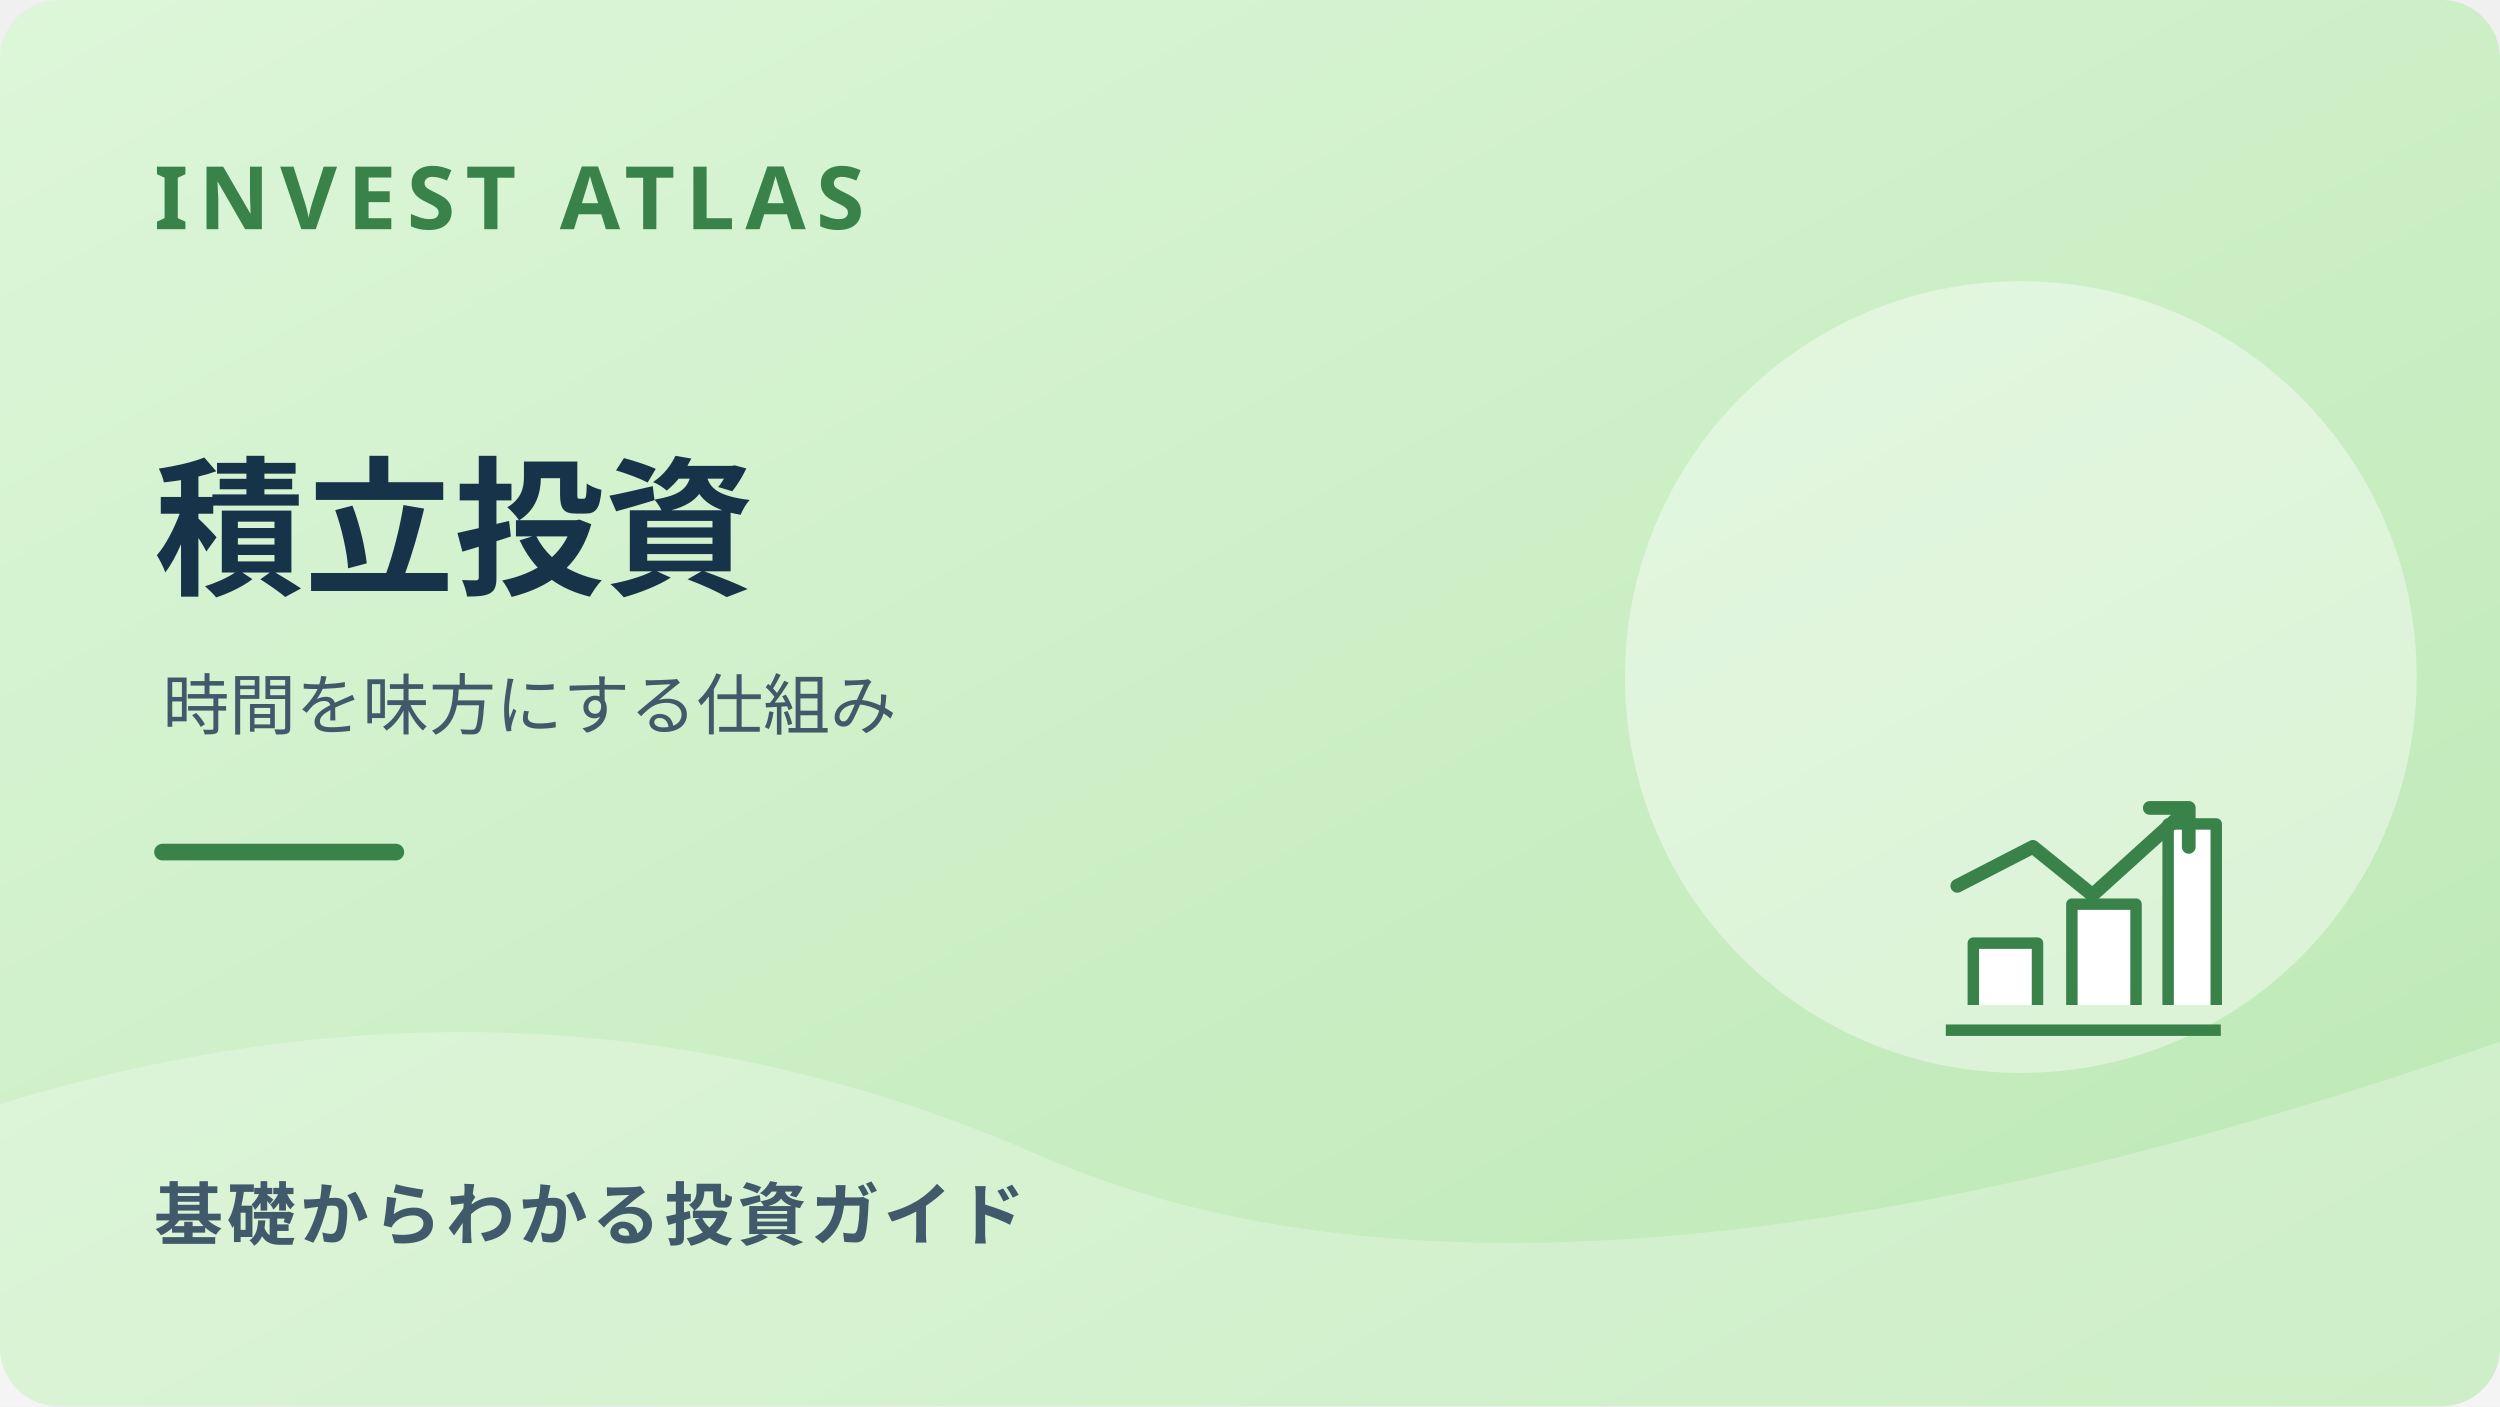
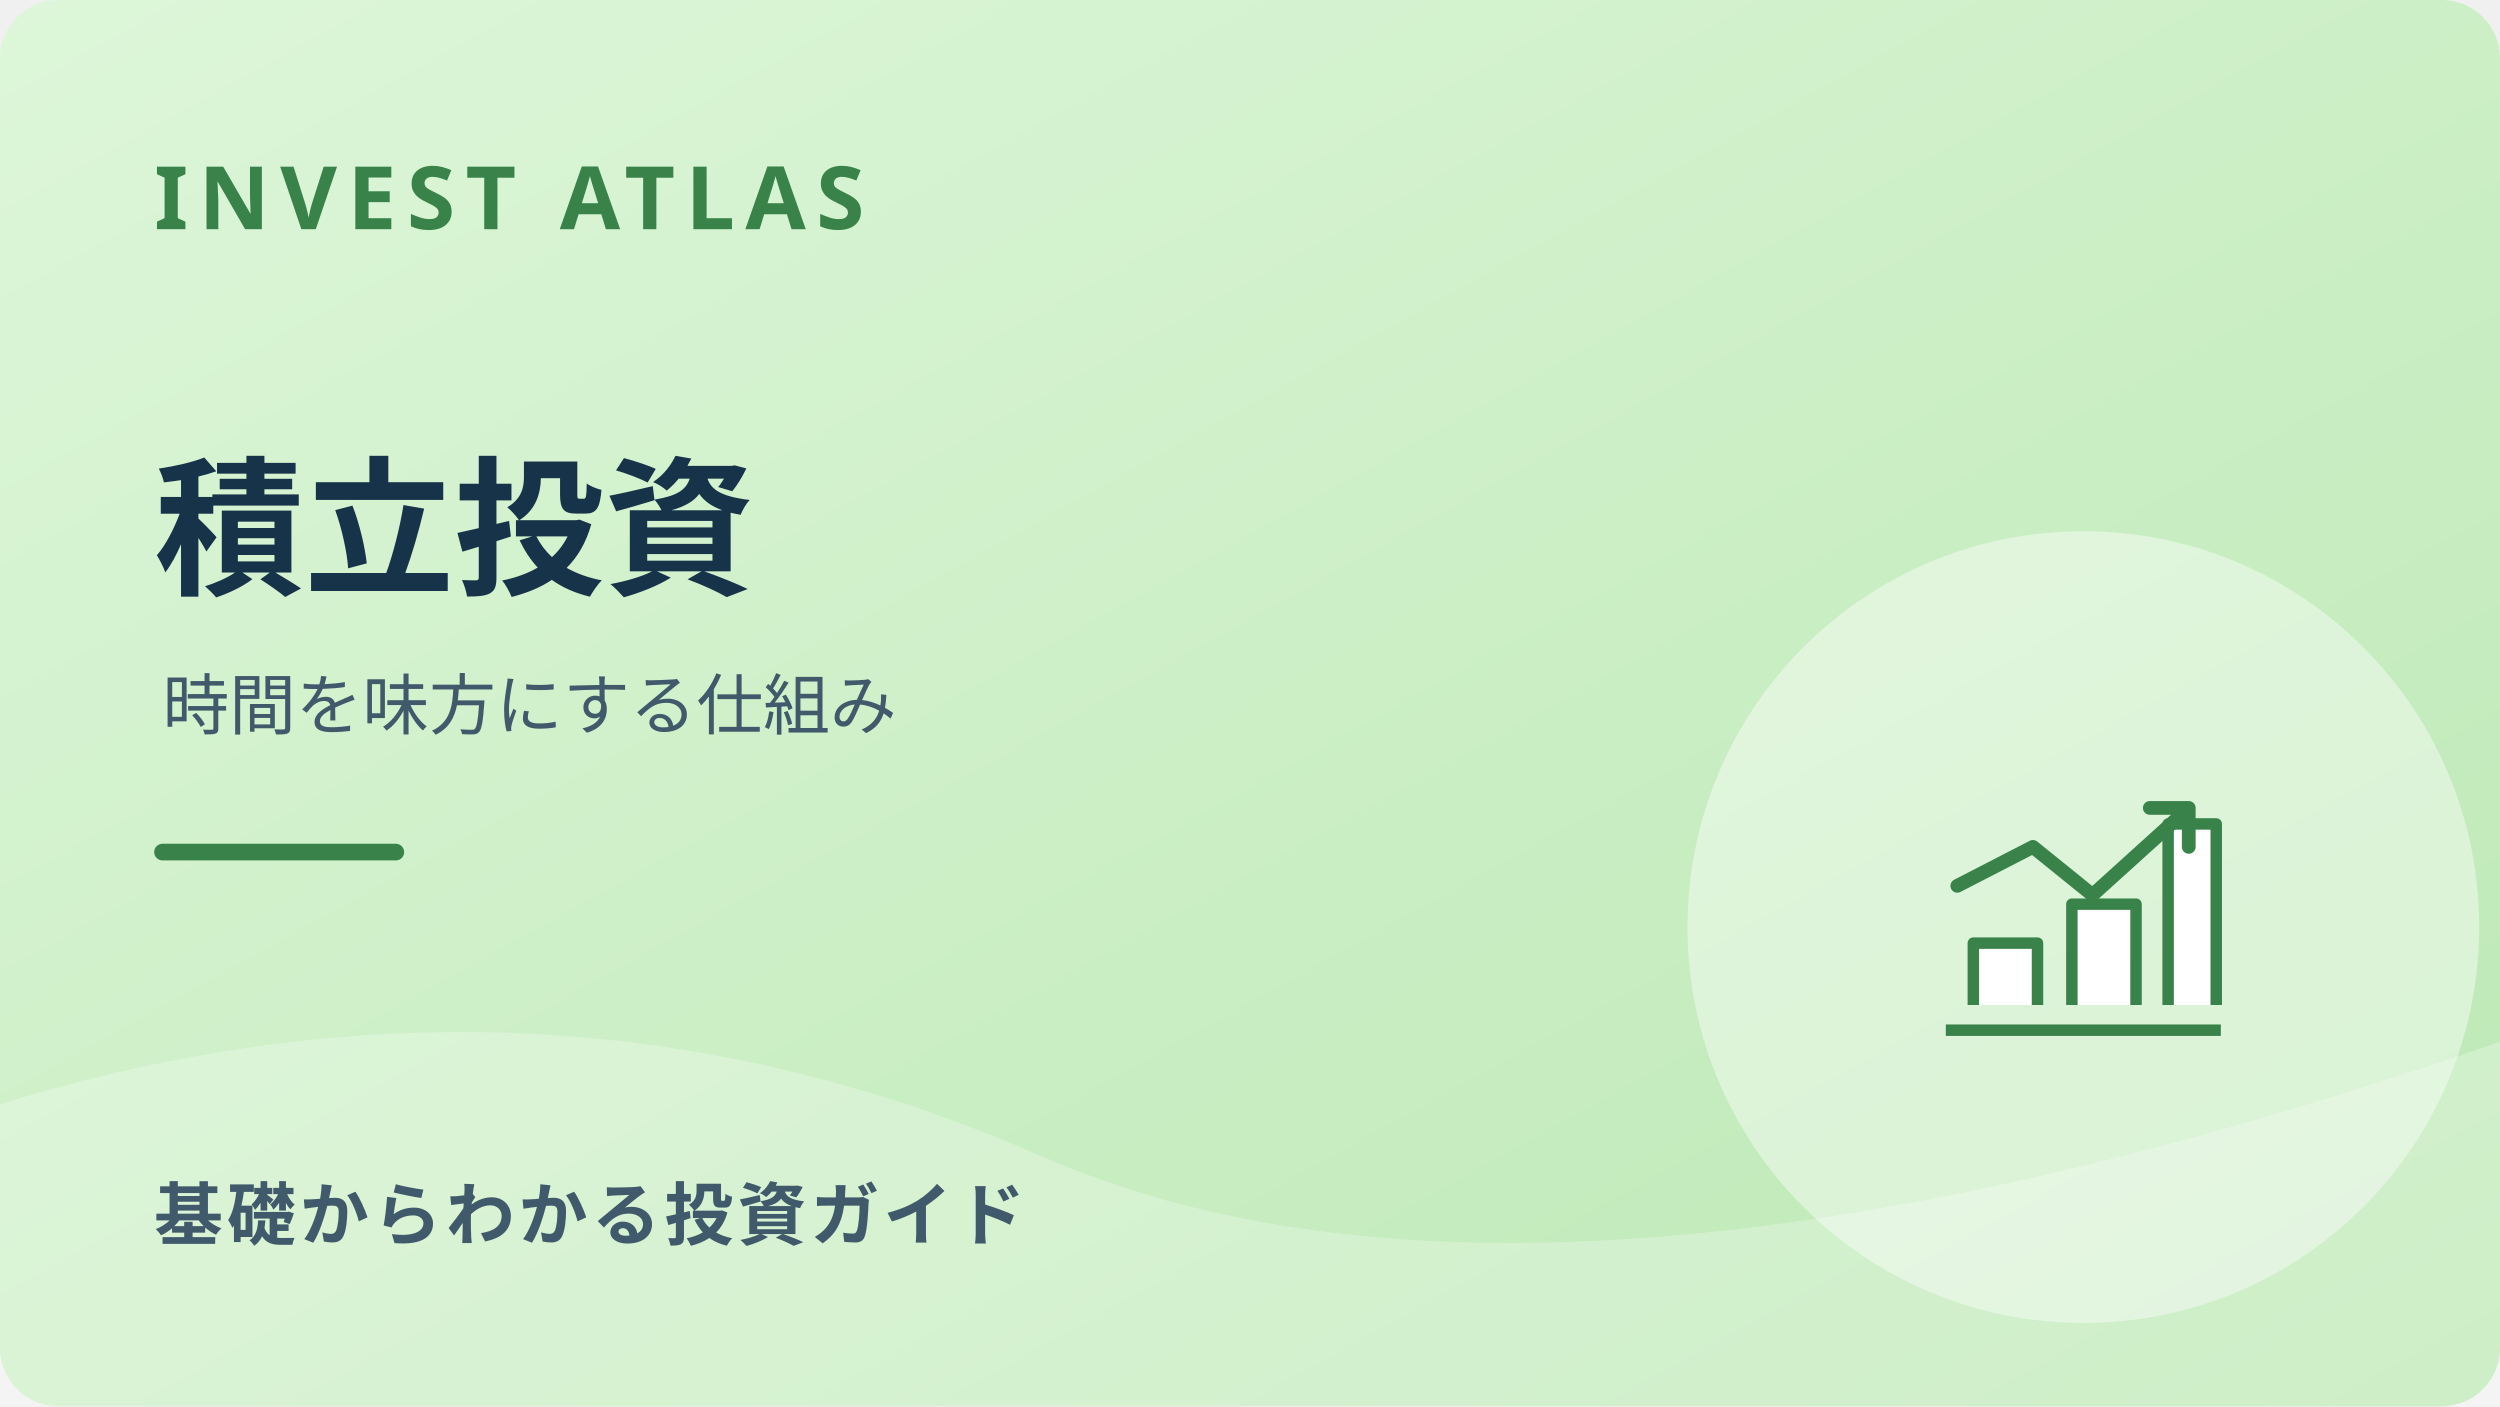
<svg xmlns="http://www.w3.org/2000/svg" width="1200" height="675" viewBox="0 0 1200 675">
  <defs>
    <linearGradient id="g" x1="0" y1="0" x2="1" y2="1">
      <stop stop-color="#ddf6d9" />
      <stop offset="1" stop-color="#bce8b4" />
    </linearGradient>
  </defs>
  <rect width="1200" height="675" rx="28" fill="url(#g)" />
-   <circle cx="970" cy="325" r="190" fill="#fff" opacity=".42" />
+   <circle cx="1000" cy="445" r="190" fill="#fff" opacity=".42" />
  <path d="M0 530 Q260 450 500 555 T1200 500 V675 H0Z" fill="#fff" opacity=".25" />
  <text x="74" y="110" font-family="system-ui,sans-serif" font-size="42" font-weight="800" letter-spacing="5" fill="#39834a">INVEST ATLAS</text>
  <text x="74" y="280" font-family="system-ui,sans-serif" font-size="72" font-weight="800" fill="#17334a">積立投資</text>
  <text x="78" y="350" font-family="system-ui,sans-serif" font-size="32" fill="#405a6b">時間を味方にする仕組み</text>
  <rect x="74" y="405" width="120" height="8" rx="4" fill="#39834a" />
  <g transform="translate(1000 445) scale(1.1)">
    <path d="M-60 45 H60 M-48 34 V7 H-20 V34 M-5 34 V-10 H23 V34 M37 34 V-45 H58 V34" fill="#fff" stroke="#39834a" stroke-width="5" stroke-linejoin="round" />
    <path d="M-55 -18 L-22 -35 L4 -14 L46 -52 M29 -52 H46 V-35" fill="none" stroke="#39834a" stroke-width="6" stroke-linecap="round" stroke-linejoin="round" />
  </g>
  <text x="74" y="595" font-family="system-ui,sans-serif" font-size="33" font-weight="700" letter-spacing="2" fill="#405a6b">基礎からわかる投資ガイド</text>
</svg>
